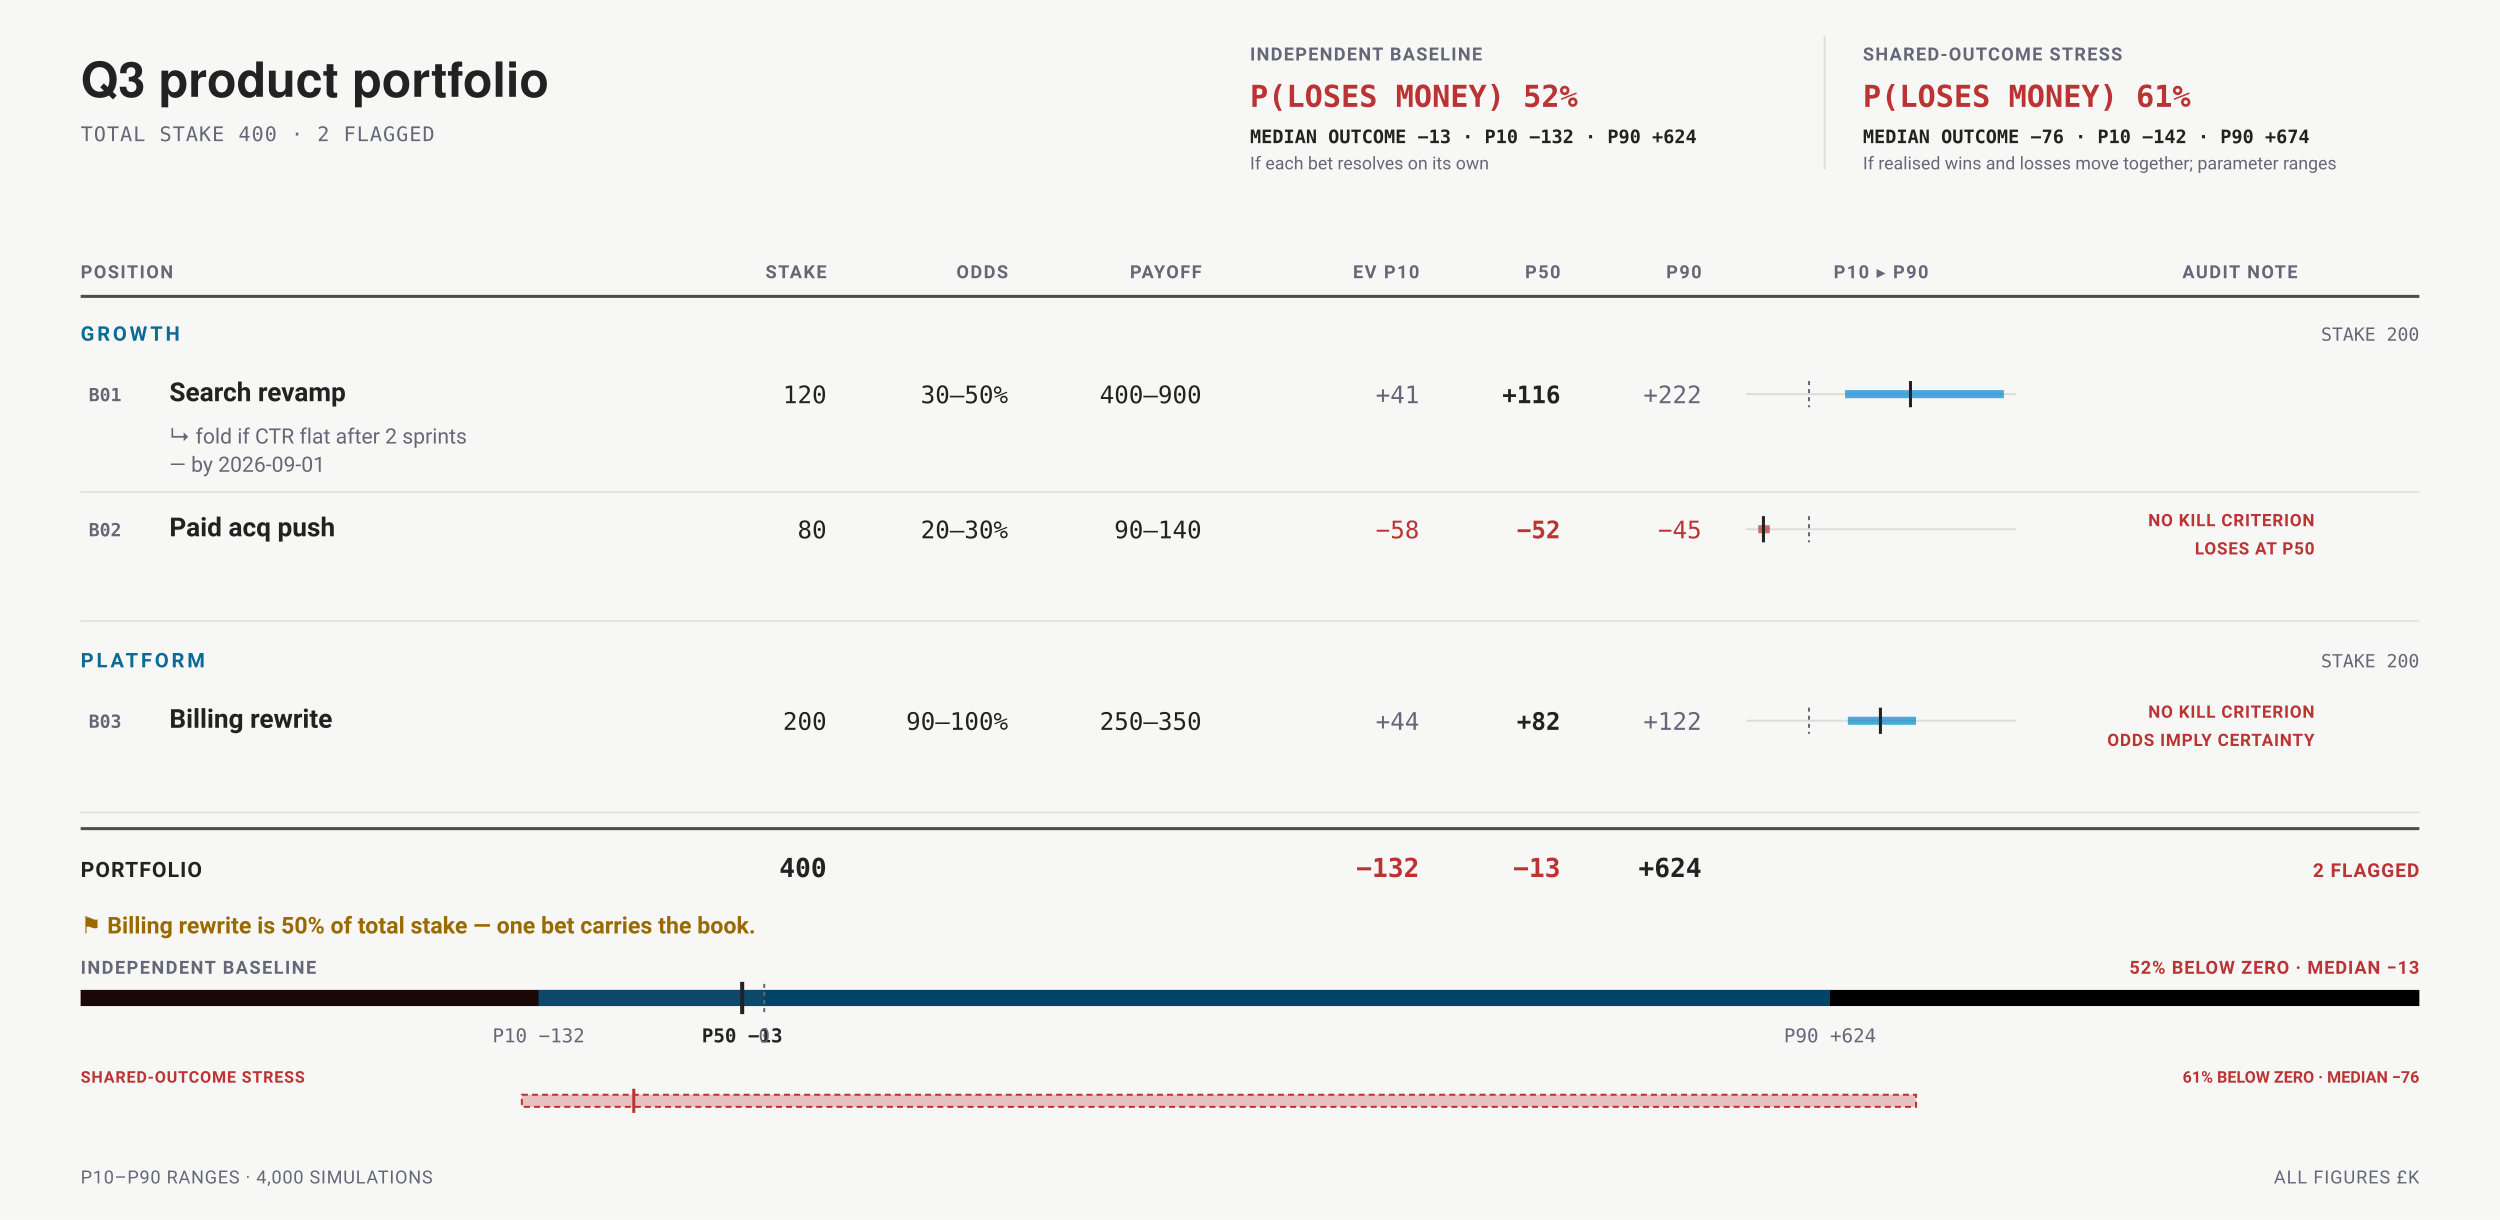
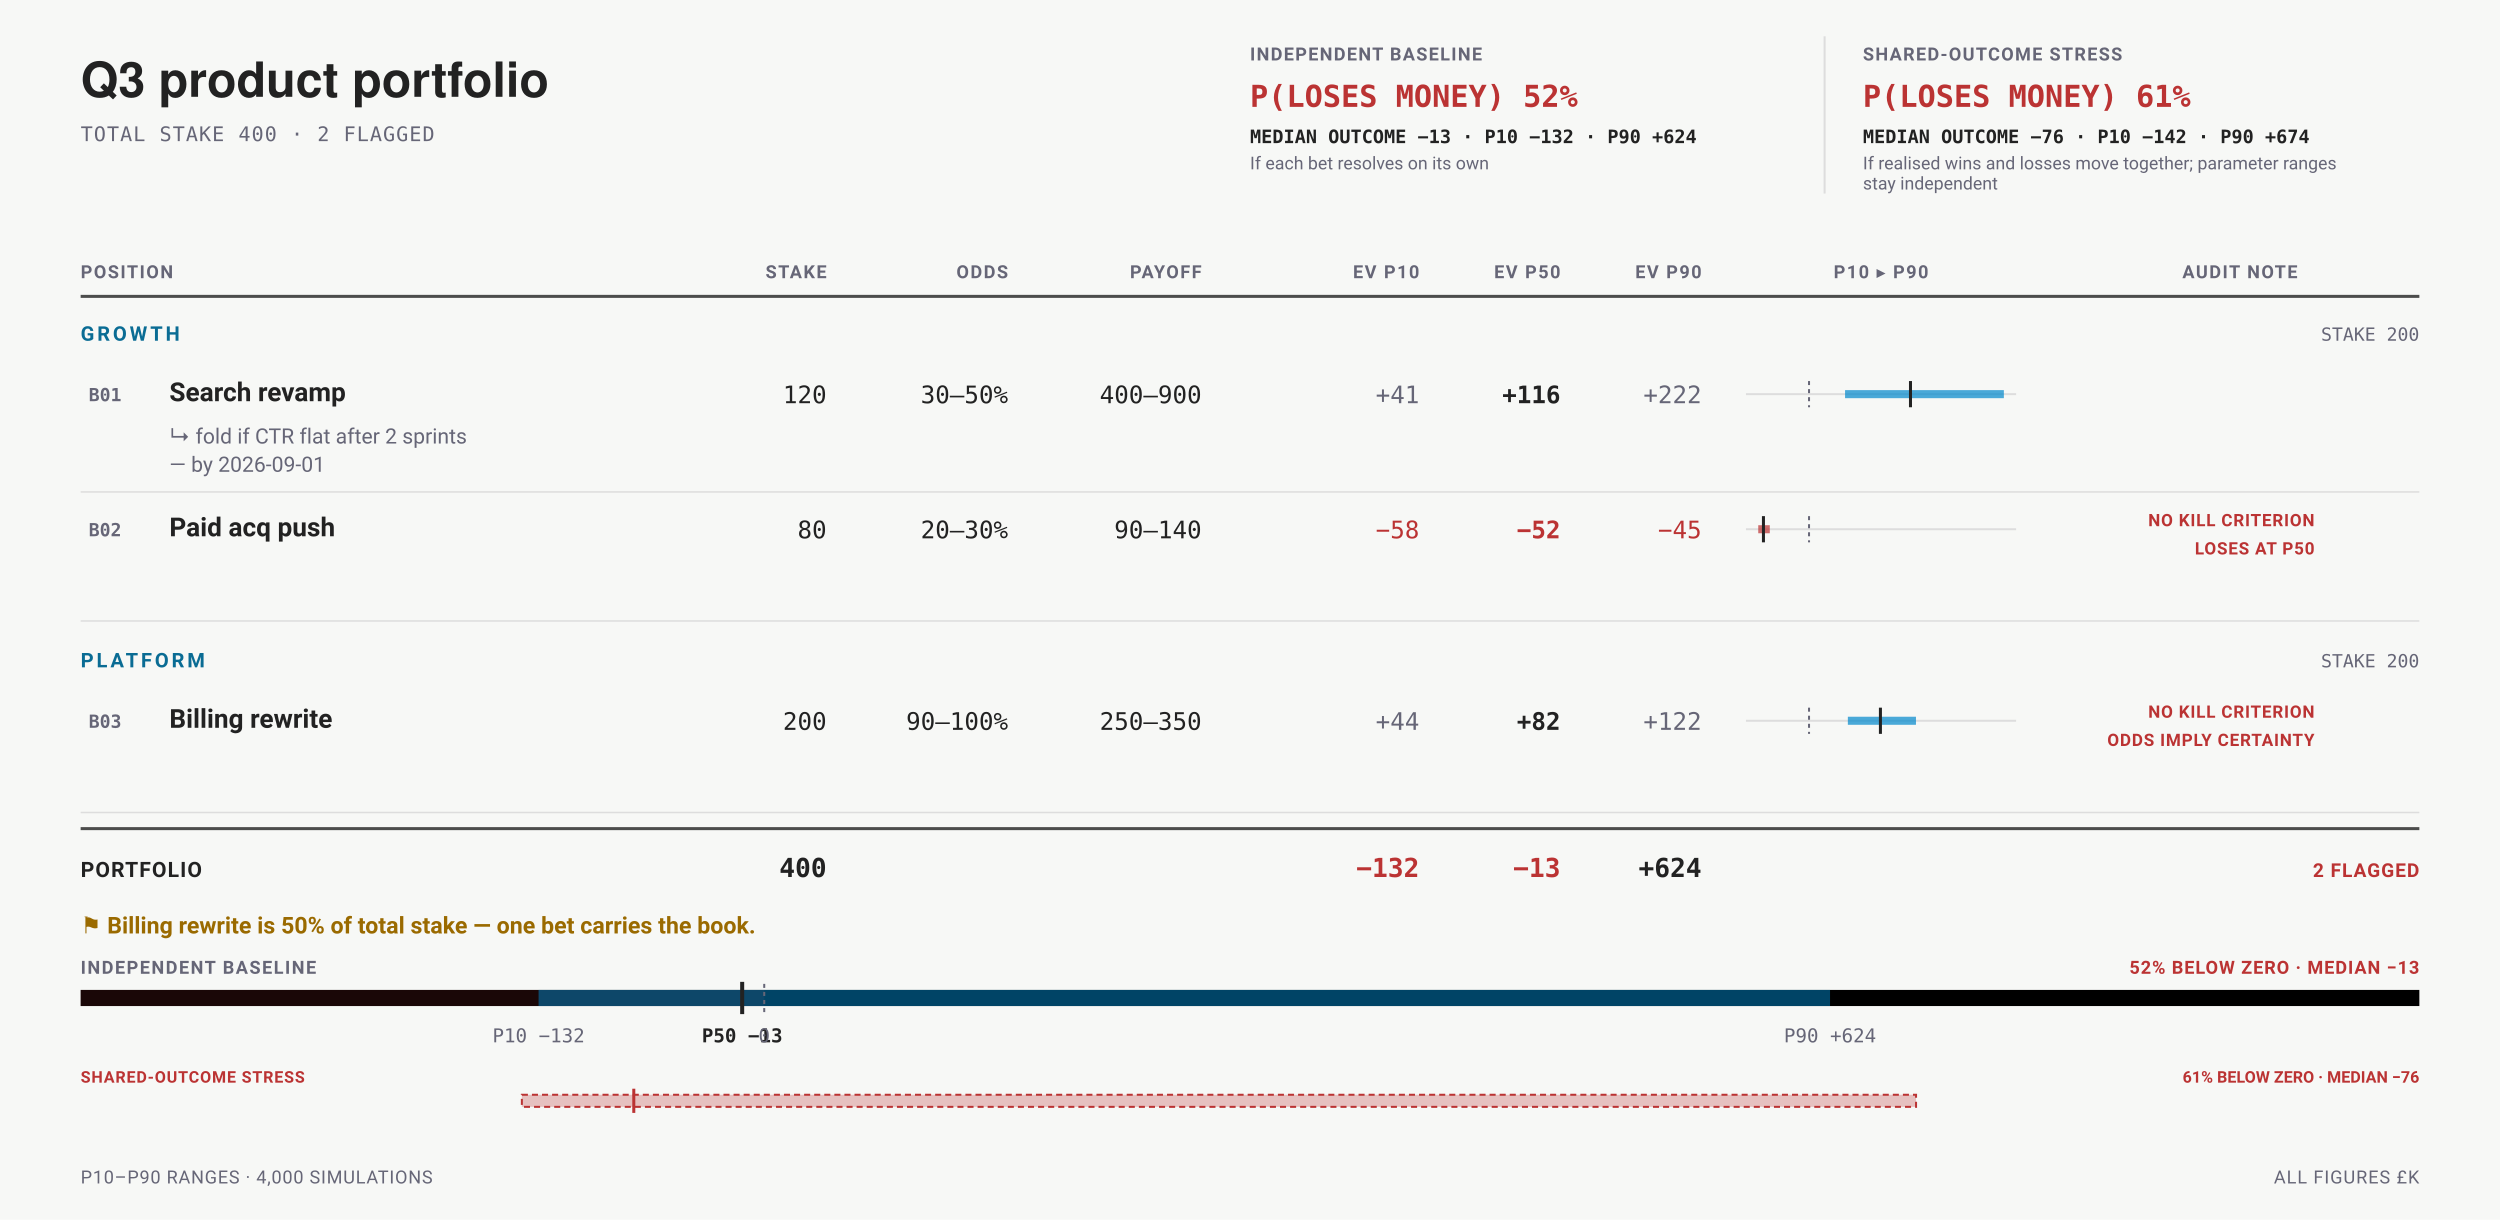
<svg xmlns="http://www.w3.org/2000/svg" data-bets-surface="allocation-field" viewBox="0 0 1240 605" width="1240" height="605" font-family="-apple-system,BlinkMacSystemFont,'Segoe UI',Roboto,sans-serif" role="img" aria-labelledby="bets-title bets-desc">
  <rect width="1240" height="605" fill="#f7f8f6" />
  <text data-bets-title-line="" x="40" y="48" font-family="'Helvetica Neue',Helvetica,'Segoe UI',Roboto,sans-serif" font-size="24" font-weight="600" fill="#222">Q3 product portfolio</text>
  <text x="40" y="70" font-size="10" letter-spacing="0.05em" font-family="ui-monospace,'SF Mono',Menlo,Consolas,monospace" fill="#667">TOTAL STAKE 400 · 2 FLAGGED</text>
  <g data-condition-receipt="" data-condition="independent">
    <text x="620" y="30" font-size="9" font-weight="700" letter-spacing="0.07em" fill="#667">INDEPENDENT BASELINE</text>
    <text x="620" y="53" font-size="15" font-weight="700" font-family="ui-monospace,'SF Mono',Menlo,Consolas,monospace" fill="#b33">P(LOSES MONEY) 52%</text>
    <text x="620" y="71" font-size="9.2" font-weight="600" font-family="ui-monospace,'SF Mono',Menlo,Consolas,monospace" fill="#222">MEDIAN OUTCOME −13 · P10 −132 · P90 +624</text>
    <text x="620" y="84" font-size="8.8" fill="#667">If each bet resolves on its own</text>
  </g>
  <g data-condition-receipt="" data-condition="shared">
-     <line x1="905" y1="18" x2="905" y2="84" stroke="#ddd" stroke-width="1" />
+     <line x1="905" y1="18" x2="905" y2="96" stroke="#ddd" stroke-width="1" />
    <text x="924" y="30" font-size="9" font-weight="700" letter-spacing="0.07em" fill="#667">SHARED-OUTCOME STRESS</text>
    <text x="924" y="53" font-size="15" font-weight="700" font-family="ui-monospace,'SF Mono',Menlo,Consolas,monospace" fill="#b33">P(LOSES MONEY) 61%</text>
    <text x="924" y="71" font-size="9.2" font-weight="600" font-family="ui-monospace,'SF Mono',Menlo,Consolas,monospace" fill="#222">MEDIAN OUTCOME −76 · P10 −142 · P90 +674</text>
    <text x="924" y="84" font-size="8.8" fill="#667">If realised wins and losses move together; parameter ranges</text>
+     <text x="924" y="94" font-size="8.8" fill="#667">stay independent</text>
  </g>
  <text x="40" y="138" font-size="9" font-weight="700" letter-spacing="0.08em" text-anchor="start" fill="#667">POSITION</text>
  <text x="410" y="138" font-size="9" font-weight="700" letter-spacing="0.08em" text-anchor="end" fill="#667">STAKE</text>
  <text x="500" y="138" font-size="9" font-weight="700" letter-spacing="0.08em" text-anchor="end" fill="#667">ODDS</text>
  <text x="596" y="138" font-size="9" font-weight="700" letter-spacing="0.08em" text-anchor="end" fill="#667">PAYOFF</text>
  <text x="704" y="138" font-size="9" font-weight="700" letter-spacing="0.08em" text-anchor="end" fill="#667">EV P10</text>
-   <text x="774" y="138" font-size="9" font-weight="700" letter-spacing="0.08em" text-anchor="end" fill="#667">P50</text>
-   <text x="844" y="138" font-size="9" font-weight="700" letter-spacing="0.08em" text-anchor="end" fill="#667">P90</text>
+   <text x="774" y="138" font-size="9" font-weight="700" letter-spacing="0.08em" text-anchor="end" fill="#667">EV P50</text>
+   <text x="844" y="138" font-size="9" font-weight="700" letter-spacing="0.08em" text-anchor="end" fill="#667">EV P90</text>
  <text x="933" y="138" font-size="9" font-weight="700" letter-spacing="0.08em" text-anchor="middle" fill="#667">P10 ▸ P90</text>
  <text x="1111" y="138" font-size="9" font-weight="700" letter-spacing="0.08em" text-anchor="middle" fill="#667">AUDIT NOTE</text>
  <line x1="40" y1="147" x2="1200" y2="147" stroke="#222" stroke-width="1.5" stroke-opacity="0.8" />
  <text x="40" y="169" font-size="10" font-weight="700" letter-spacing="0.14em" fill="#0A6C94">GROWTH</text>
  <text x="1200" y="169" font-size="9" text-anchor="end" font-family="ui-monospace,'SF Mono',Menlo,Consolas,monospace" fill="#667">STAKE 200</text>
  <g data-row="bet" data-id="B01">
    <text x="44" y="199" font-size="9" font-weight="700" font-family="ui-monospace,'SF Mono',Menlo,Consolas,monospace" fill="#667">B01</text>
    <text x="84" y="199" font-size="13" font-weight="600" fill="#222">Search revamp</text>
    <text x="410" y="200" font-size="12" text-anchor="end" font-family="ui-monospace,'SF Mono',Menlo,Consolas,monospace" fill="#222">120</text>
    <text x="500" y="200" font-size="12" text-anchor="end" font-family="ui-monospace,'SF Mono',Menlo,Consolas,monospace" fill="#222">30–50%</text>
    <text x="596" y="200" font-size="12" text-anchor="end" font-family="ui-monospace,'SF Mono',Menlo,Consolas,monospace" fill="#222">400–900</text>
    <text x="704" y="200" font-size="12" text-anchor="end" font-family="ui-monospace,'SF Mono',Menlo,Consolas,monospace" fill="#667">+41</text>
    <text x="774" y="200" font-size="12" font-weight="700" text-anchor="end" font-family="ui-monospace,'SF Mono',Menlo,Consolas,monospace" fill="#222">+116</text>
    <text x="844" y="200" font-size="12" text-anchor="end" font-family="ui-monospace,'SF Mono',Menlo,Consolas,monospace" fill="#667">+222</text>
    <line x1="866" y1="195.5" x2="1000" y2="195.5" stroke="#ddd" stroke-width="1" />
    <line data-exposure-range="" x1="915.15" y1="195.5" x2="993.91" y2="195.5" stroke="#08c" stroke-width="4" stroke-opacity="0.7" />
    <line x1="897.28" y1="189" x2="897.28" y2="202" stroke="#667" stroke-width="1" stroke-dasharray="2 2" />
    <line data-exposure-median="" x1="947.6" y1="189" x2="947.6" y2="202" stroke="#222" stroke-width="1.5" />
    <text x="84" y="220" font-size="10.5" fill="#667">↳ fold if CTR flat after 2 sprints</text>
    <text x="84" y="234" font-size="10.5" fill="#667">— by 2026-09-01</text>
  </g>
  <line x1="40" y1="244" x2="1200" y2="244" stroke="#ddd" stroke-width="0.75" />
  <g data-row="bet" data-id="B02">
    <text x="44" y="266" font-size="9" font-weight="700" font-family="ui-monospace,'SF Mono',Menlo,Consolas,monospace" fill="#667">B02</text>
    <text x="84" y="266" font-size="13" font-weight="600" fill="#222">Paid acq push</text>
    <text x="410" y="267" font-size="12" text-anchor="end" font-family="ui-monospace,'SF Mono',Menlo,Consolas,monospace" fill="#222">80</text>
    <text x="500" y="267" font-size="12" text-anchor="end" font-family="ui-monospace,'SF Mono',Menlo,Consolas,monospace" fill="#222">20–30%</text>
    <text x="596" y="267" font-size="12" text-anchor="end" font-family="ui-monospace,'SF Mono',Menlo,Consolas,monospace" fill="#222">90–140</text>
    <text x="704" y="267" font-size="12" text-anchor="end" font-family="ui-monospace,'SF Mono',Menlo,Consolas,monospace" fill="#b33">−58</text>
    <text x="774" y="267" font-size="12" font-weight="700" text-anchor="end" font-family="ui-monospace,'SF Mono',Menlo,Consolas,monospace" fill="#b33">−52</text>
    <text x="844" y="267" font-size="12" text-anchor="end" font-family="ui-monospace,'SF Mono',Menlo,Consolas,monospace" fill="#b33">−45</text>
    <line x1="866" y1="262.5" x2="1000" y2="262.5" stroke="#ddd" stroke-width="1" />
    <line data-exposure-range="" x1="872.09" y1="262.5" x2="877.82" y2="262.5" stroke="#b33" stroke-width="4" stroke-opacity="0.7" />
    <line x1="897.28" y1="256" x2="897.28" y2="269" stroke="#667" stroke-width="1" stroke-dasharray="2 2" />
    <line data-exposure-median="" x1="874.67" y1="256" x2="874.67" y2="269" stroke="#222" stroke-width="1.5" />
    <text x="1148" y="261" font-size="8.5" font-weight="700" letter-spacing="0.045em" text-anchor="end" fill="#b33">NO KILL CRITERION</text>
    <text x="1148" y="275" font-size="8.5" font-weight="700" letter-spacing="0.045em" text-anchor="end" fill="#b33">LOSES AT P50</text>
  </g>
  <line x1="40" y1="308" x2="1200" y2="308" stroke="#ddd" stroke-width="0.75" />
  <text x="40" y="331" font-size="10" font-weight="700" letter-spacing="0.14em" fill="#0A6C94">PLATFORM</text>
  <text x="1200" y="331" font-size="9" text-anchor="end" font-family="ui-monospace,'SF Mono',Menlo,Consolas,monospace" fill="#667">STAKE 200</text>
  <g data-row="bet" data-id="B03">
    <text x="44" y="361" font-size="9" font-weight="700" font-family="ui-monospace,'SF Mono',Menlo,Consolas,monospace" fill="#667">B03</text>
    <text x="84" y="361" font-size="13" font-weight="600" fill="#222">Billing rewrite</text>
    <text x="410" y="362" font-size="12" text-anchor="end" font-family="ui-monospace,'SF Mono',Menlo,Consolas,monospace" fill="#222">200</text>
    <text x="500" y="362" font-size="12" text-anchor="end" font-family="ui-monospace,'SF Mono',Menlo,Consolas,monospace" fill="#222">90–100%</text>
    <text x="596" y="362" font-size="12" text-anchor="end" font-family="ui-monospace,'SF Mono',Menlo,Consolas,monospace" fill="#222">250–350</text>
    <text x="704" y="362" font-size="12" text-anchor="end" font-family="ui-monospace,'SF Mono',Menlo,Consolas,monospace" fill="#667">+44</text>
    <text x="774" y="362" font-size="12" font-weight="700" text-anchor="end" font-family="ui-monospace,'SF Mono',Menlo,Consolas,monospace" fill="#222">+82</text>
    <text x="844" y="362" font-size="12" text-anchor="end" font-family="ui-monospace,'SF Mono',Menlo,Consolas,monospace" fill="#667">+122</text>
    <line x1="866" y1="357.5" x2="1000" y2="357.5" stroke="#ddd" stroke-width="1" />
    <line data-exposure-range="" x1="916.53" y1="357.5" x2="950.32" y2="357.5" stroke="#08c" stroke-width="4" stroke-opacity="0.7" />
    <line x1="897.28" y1="351" x2="897.28" y2="364" stroke="#667" stroke-width="1" stroke-dasharray="2 2" />
    <line data-exposure-median="" x1="932.69" y1="351" x2="932.69" y2="364" stroke="#222" stroke-width="1.5" />
    <text x="1148" y="356" font-size="8.5" font-weight="700" letter-spacing="0.045em" text-anchor="end" fill="#b33">NO KILL CRITERION</text>
    <text x="1148" y="370" font-size="8.5" font-weight="700" letter-spacing="0.045em" text-anchor="end" fill="#b33">ODDS IMPLY CERTAINTY</text>
  </g>
  <line x1="40" y1="403" x2="1200" y2="403" stroke="#ddd" stroke-width="0.75" />
  <line x1="40" y1="411" x2="1200" y2="411" stroke="#222" stroke-width="1.5" stroke-opacity="0.8" />
  <text x="40" y="435" font-size="10.5" font-weight="700" letter-spacing="0.05em" fill="#222">PORTFOLIO</text>
  <text x="410" y="435" font-size="13" font-weight="700" text-anchor="end" font-family="ui-monospace,'SF Mono',Menlo,Consolas,monospace" fill="#222">400</text>
  <text x="704" y="435" font-size="13" font-weight="700" text-anchor="end" font-family="ui-monospace,'SF Mono',Menlo,Consolas,monospace" fill="#b33">−132</text>
  <text x="774" y="435" font-size="13" font-weight="700" text-anchor="end" font-family="ui-monospace,'SF Mono',Menlo,Consolas,monospace" fill="#b33">−13</text>
  <text x="844" y="435" font-size="13" font-weight="700" text-anchor="end" font-family="ui-monospace,'SF Mono',Menlo,Consolas,monospace" fill="#222">+624</text>
  <text x="1200" y="435" font-size="9.5" font-weight="700" letter-spacing="0.05em" text-anchor="end" fill="#b33">2 FLAGGED</text>
  <text x="40" y="463" font-size="11.5" font-weight="600" fill="#9A6A00">⚑ Billing rewrite is 50% of total stake — one bet carries the book.</text>
  <text x="40" y="483" font-size="9" font-weight="700" letter-spacing="0.08em" fill="#667">INDEPENDENT BASELINE</text>
  <text x="1200" y="483" font-size="9" font-weight="700" letter-spacing="0.05em" text-anchor="end" fill="#b33">52% BELOW ZERO · MEDIAN −13</text>
  <rect x="40" y="491" width="1160" height="8" rx="0" fill="undefined" />
  <rect x="40" y="491" width="339.06" height="8" rx="0" fill="#b33" fill-opacity="0.14" />
  <rect x="267.14" y="491" width="640.56" height="8" rx="0" fill="#08c" fill-opacity="0.5" />
  <line x1="379.06" y1="488" x2="379.06" y2="502" stroke="#667" stroke-width="1" stroke-dasharray="2 2" />
  <line x1="368.12" y1="487" x2="368.12" y2="503" stroke="#222" stroke-width="2" />
  <text x="267.14" y="517" font-size="9.5" text-anchor="middle" font-family="ui-monospace,'SF Mono',Menlo,Consolas,monospace" fill="#667">P10 −132</text>
  <text x="368.12" y="517" font-size="9.5" font-weight="700" text-anchor="middle" font-family="ui-monospace,'SF Mono',Menlo,Consolas,monospace" fill="#222">P50 −13</text>
  <text x="907.7" y="517" font-size="9.5" text-anchor="middle" font-family="ui-monospace,'SF Mono',Menlo,Consolas,monospace" fill="#667">P90 +624</text>
  <text x="379.06" y="517" font-size="9.5" text-anchor="middle" font-family="ui-monospace,'SF Mono',Menlo,Consolas,monospace" fill="#667">0</text>
  <text x="40" y="537" font-size="8" font-weight="700" letter-spacing="0.05em" fill="#b33">SHARED-OUTCOME STRESS</text>
  <text x="1200" y="537" font-size="8" font-weight="700" text-anchor="end" fill="#b33">61% BELOW ZERO · MEDIAN −76</text>
  <rect x="258.84" y="543" width="691.52" height="6" fill="#b33" fill-opacity="0.28" stroke="#b33" stroke-width="1" stroke-dasharray="3 2" />
  <line x1="314.36" y1="540" x2="314.36" y2="552" stroke="#b33" stroke-width="1.5" />
  <text x="40" y="587" font-size="9" letter-spacing="0.04em" fill="#667">P10–P90 RANGES · 4,000 SIMULATIONS</text>
  <text x="1200" y="587" font-size="9" letter-spacing="0.05em" text-anchor="end" fill="#667">ALL FIGURES £K</text>
</svg>
